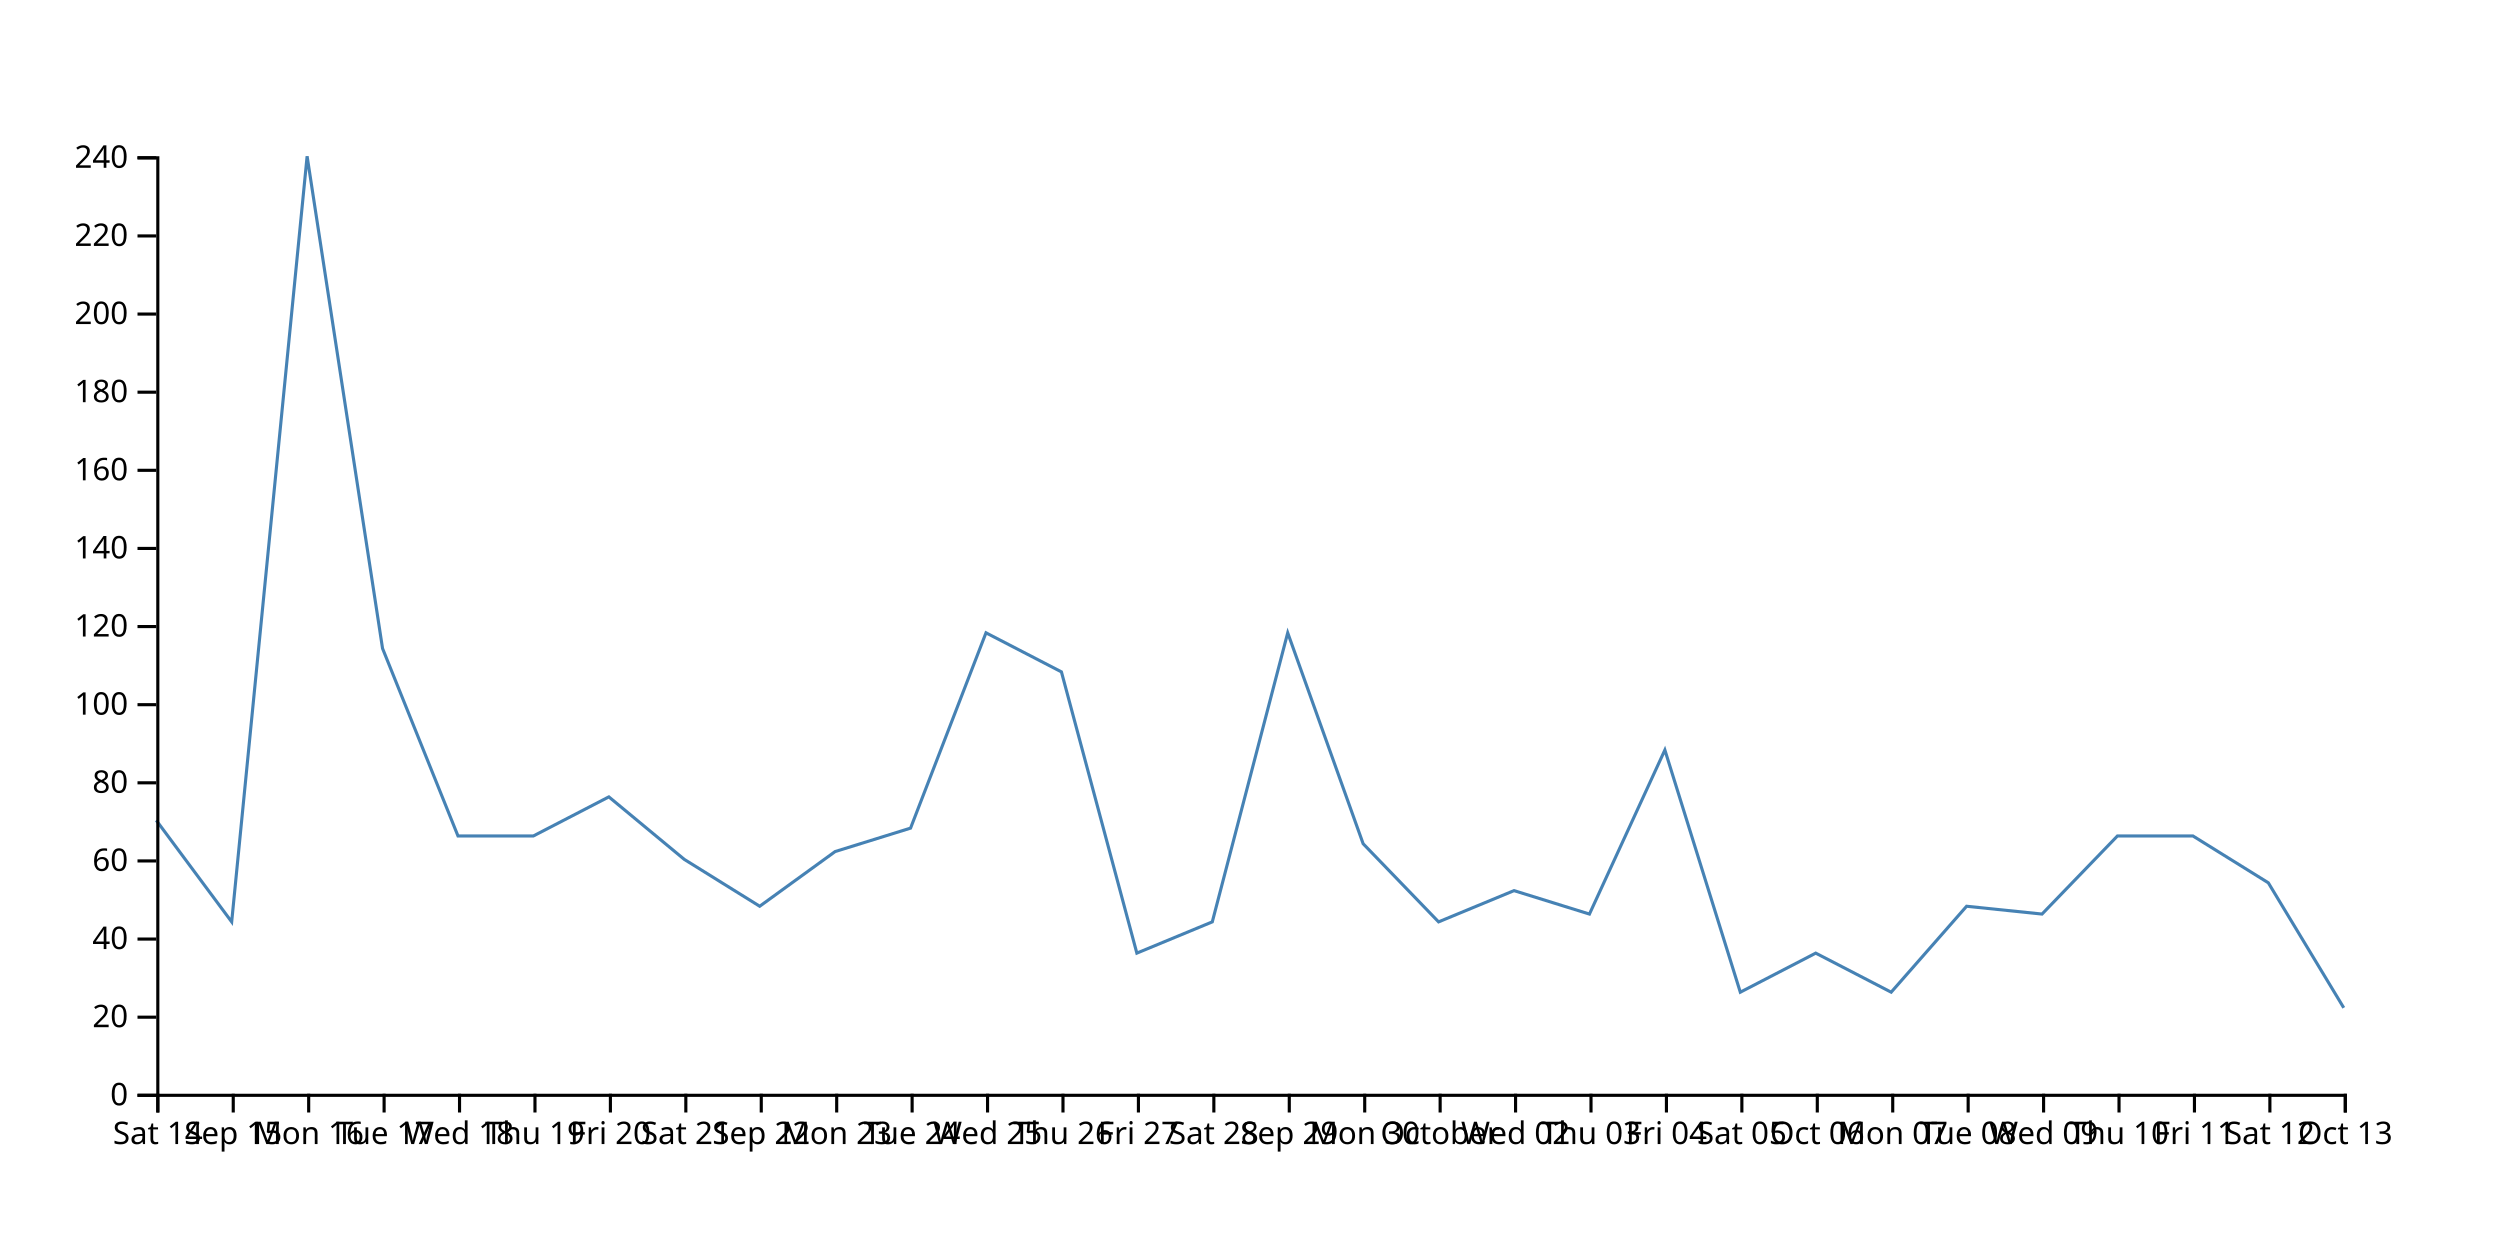
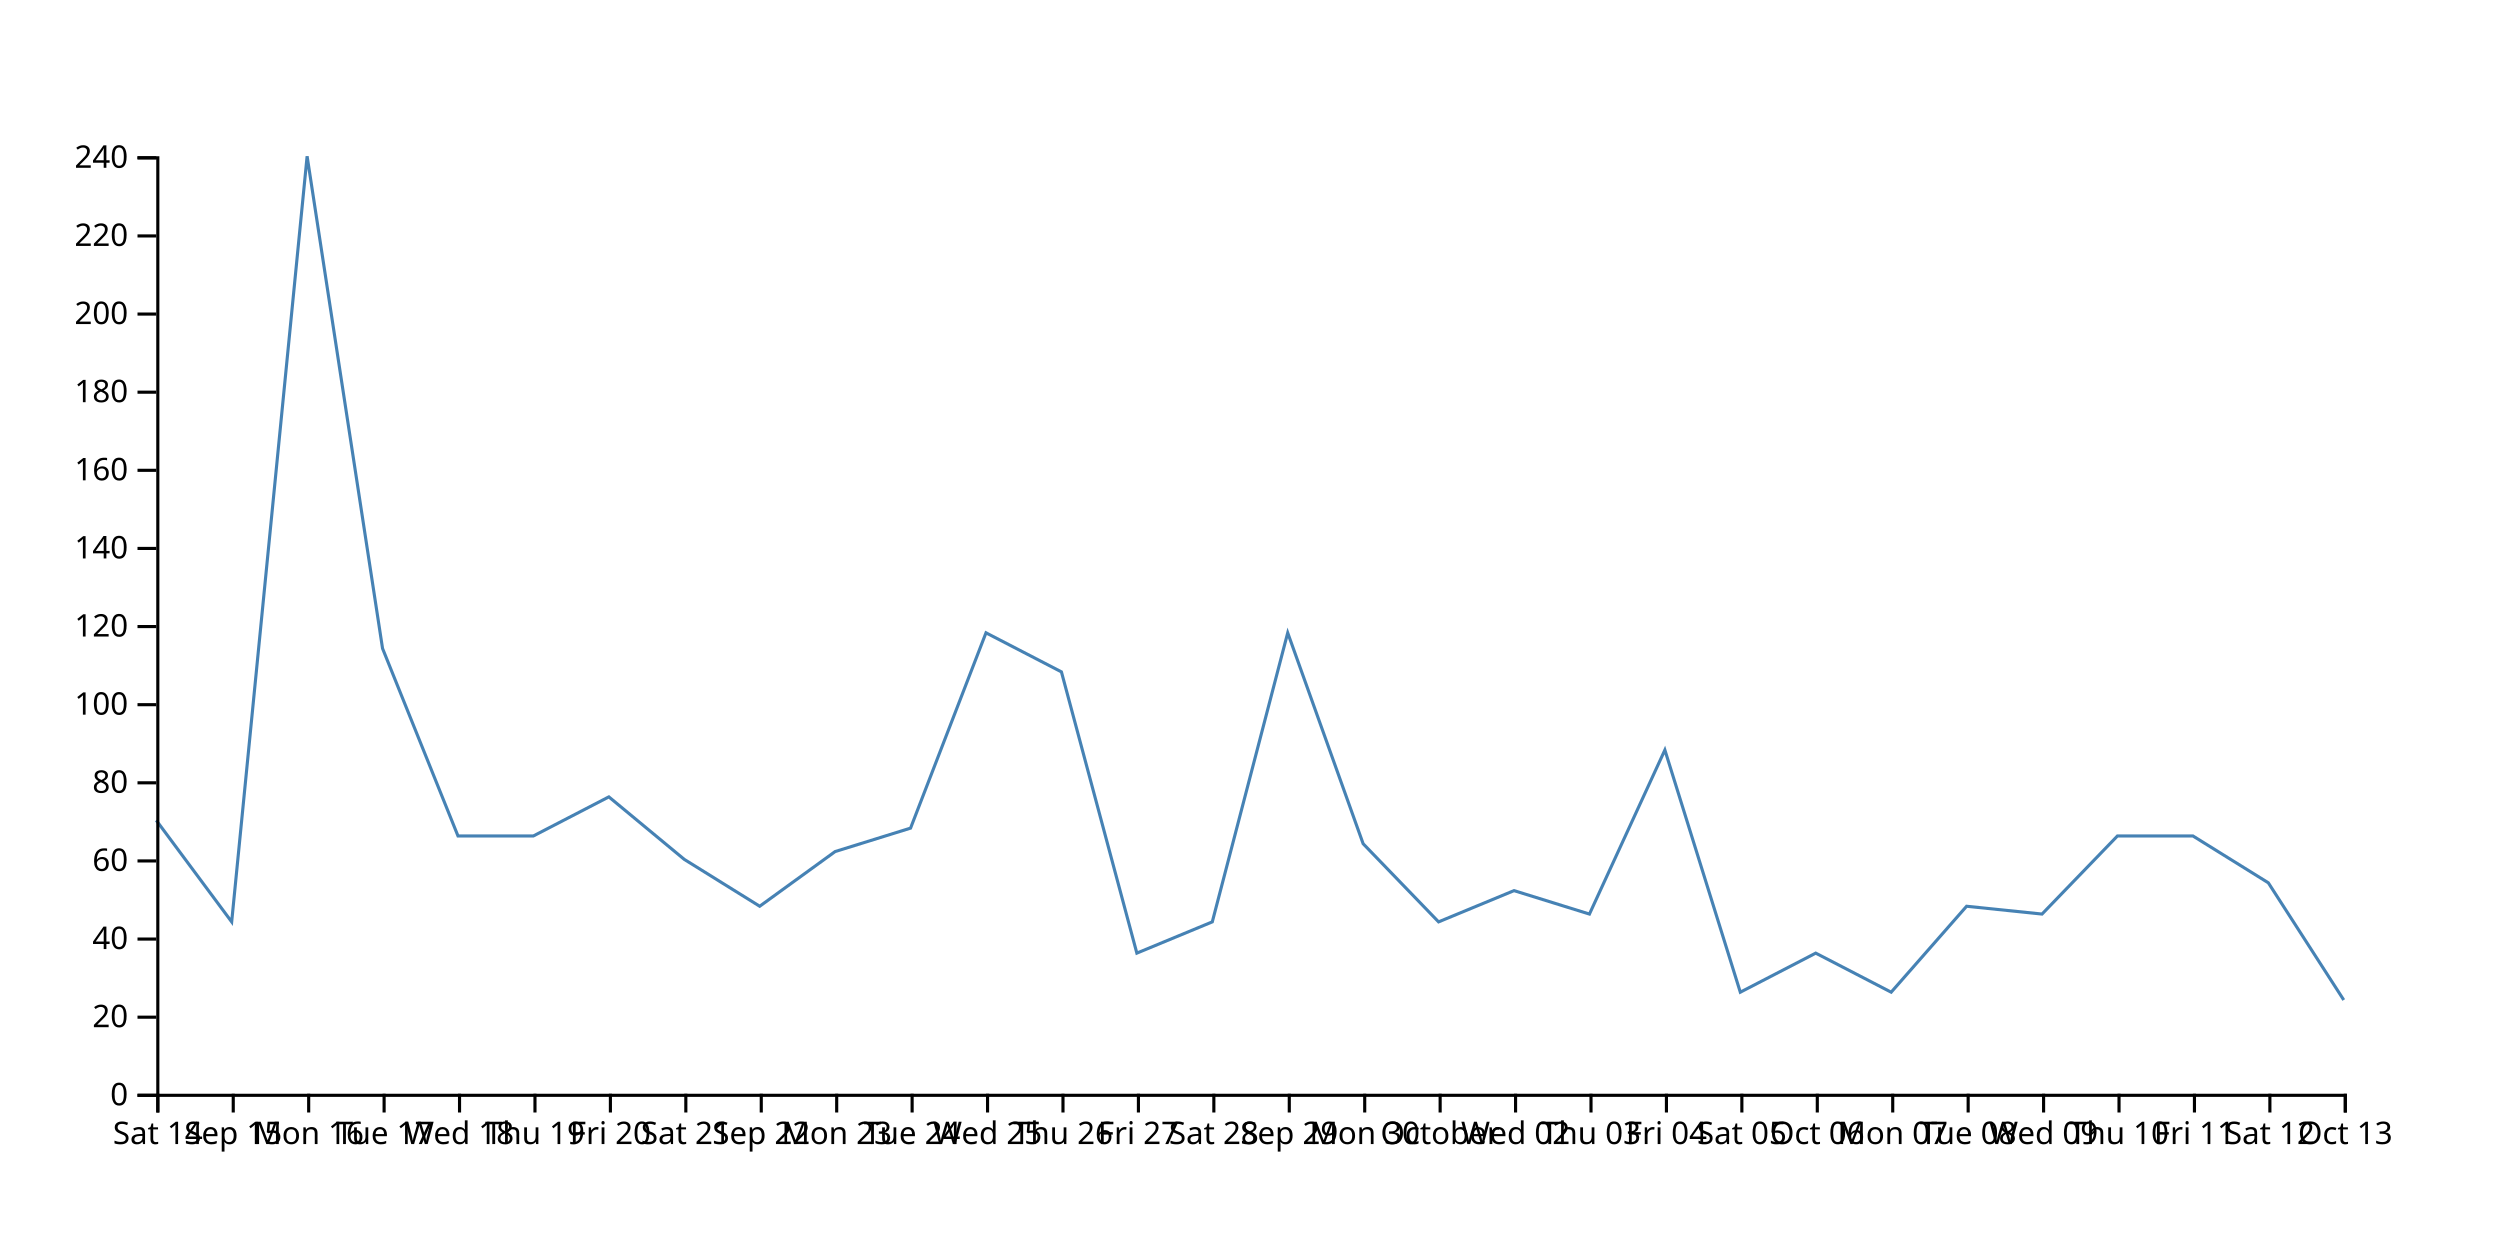
<svg xmlns="http://www.w3.org/2000/svg" width="800" height="400">
-   <path d="M750,322.5L725.862,282.5L701.724,267.5L677.586,267.5L653.448,292.5L629.31,290L605.172,317.5L581.034,305L556.897,317.5L532.759,240L508.621,292.5L484.483,285L460.345,295L436.207,270L412.069,202.5L387.931,295L363.793,305L339.655,215L315.517,202.5L291.379,265L267.241,272.5L243.103,290L218.966,275L194.828,255L170.69,267.5L146.552,267.5L122.414,207.5L98.276,50L74.138,295L50,262.5" fill="none" stroke="steelblue" />
+   <path d="M750,320L725.862,282.5L701.724,267.5L677.586,267.5L653.448,292.5L629.31,290L605.172,317.5L581.034,305L556.897,317.5L532.759,240L508.621,292.5L484.483,285L460.345,295L436.207,270L412.069,202.5L387.931,295L363.793,305L339.655,215L315.517,202.5L291.379,265L267.241,272.5L243.103,290L218.966,275L194.828,255L170.69,267.5L146.552,267.5L122.414,207.5L98.276,50L74.138,295L50,262.5" fill="none" stroke="steelblue" />
  <g transform="translate(0,350)" fill="none" font-size="10" font-family="sans-serif" text-anchor="middle">
    <path class="domain" stroke="currentColor" d="M50.5,6V0.5H750.5V6" />
    <g class="tick" opacity="1" transform="translate(50.5,0)">
      <line stroke="currentColor" y2="6" />
      <text fill="currentColor" y="9" dy="0.71em">Sat 14</text>
    </g>
    <g class="tick" opacity="1" transform="translate(74.63793,0)">
      <line stroke="currentColor" y2="6" />
      <text fill="currentColor" y="9" dy="0.71em">Sep 15</text>
    </g>
    <g class="tick" opacity="1" transform="translate(98.77586,0)">
      <line stroke="currentColor" y2="6" />
      <text fill="currentColor" y="9" dy="0.71em">Mon 16</text>
    </g>
    <g class="tick" opacity="1" transform="translate(122.9138,0)">
      <line stroke="currentColor" y2="6" />
      <text fill="currentColor" y="9" dy="0.71em">Tue 17</text>
    </g>
    <g class="tick" opacity="1" transform="translate(147.0517,0)">
      <line stroke="currentColor" y2="6" />
      <text fill="currentColor" y="9" dy="0.71em">Wed 18</text>
    </g>
    <g class="tick" opacity="1" transform="translate(171.1897,0)">
      <line stroke="currentColor" y2="6" />
      <text fill="currentColor" y="9" dy="0.71em">Thu 19</text>
    </g>
    <g class="tick" opacity="1" transform="translate(195.3276,0)">
      <line stroke="currentColor" y2="6" />
      <text fill="currentColor" y="9" dy="0.71em">Fri 20</text>
    </g>
    <g class="tick" opacity="1" transform="translate(219.4655,0)">
      <line stroke="currentColor" y2="6" />
      <text fill="currentColor" y="9" dy="0.71em">Sat 21</text>
    </g>
    <g class="tick" opacity="1" transform="translate(243.6034,0)">
      <line stroke="currentColor" y2="6" />
      <text fill="currentColor" y="9" dy="0.71em">Sep 22</text>
    </g>
    <g class="tick" opacity="1" transform="translate(267.7414,0)">
      <line stroke="currentColor" y2="6" />
      <text fill="currentColor" y="9" dy="0.71em">Mon 23</text>
    </g>
    <g class="tick" opacity="1" transform="translate(291.8793,0)">
      <line stroke="currentColor" y2="6" />
      <text fill="currentColor" y="9" dy="0.71em">Tue 24</text>
    </g>
    <g class="tick" opacity="1" transform="translate(316.0172,0)">
      <line stroke="currentColor" y2="6" />
      <text fill="currentColor" y="9" dy="0.71em">Wed 25</text>
    </g>
    <g class="tick" opacity="1" transform="translate(340.1552,0)">
      <line stroke="currentColor" y2="6" />
      <text fill="currentColor" y="9" dy="0.71em">Thu 26</text>
    </g>
    <g class="tick" opacity="1" transform="translate(364.2931,0)">
      <line stroke="currentColor" y2="6" />
      <text fill="currentColor" y="9" dy="0.71em">Fri 27</text>
    </g>
    <g class="tick" opacity="1" transform="translate(388.431,0)">
      <line stroke="currentColor" y2="6" />
      <text fill="currentColor" y="9" dy="0.71em">Sat 28</text>
    </g>
    <g class="tick" opacity="1" transform="translate(412.569,0)">
      <line stroke="currentColor" y2="6" />
      <text fill="currentColor" y="9" dy="0.71em">Sep 29</text>
    </g>
    <g class="tick" opacity="1" transform="translate(436.7069,0)">
      <line stroke="currentColor" y2="6" />
      <text fill="currentColor" y="9" dy="0.71em">Mon 30</text>
    </g>
    <g class="tick" opacity="1" transform="translate(460.8448,0)">
      <line stroke="currentColor" y2="6" />
      <text fill="currentColor" y="9" dy="0.71em">October</text>
    </g>
    <g class="tick" opacity="1" transform="translate(484.9828,0)">
      <line stroke="currentColor" y2="6" />
      <text fill="currentColor" y="9" dy="0.71em">Wed 02</text>
    </g>
    <g class="tick" opacity="1" transform="translate(509.1207,0)">
      <line stroke="currentColor" y2="6" />
      <text fill="currentColor" y="9" dy="0.71em">Thu 03</text>
    </g>
    <g class="tick" opacity="1" transform="translate(533.2586,0)">
      <line stroke="currentColor" y2="6" />
      <text fill="currentColor" y="9" dy="0.71em">Fri 04</text>
    </g>
    <g class="tick" opacity="1" transform="translate(557.3966,0)">
      <line stroke="currentColor" y2="6" />
      <text fill="currentColor" y="9" dy="0.71em">Sat 05</text>
    </g>
    <g class="tick" opacity="1" transform="translate(581.5345,0)">
      <line stroke="currentColor" y2="6" />
      <text fill="currentColor" y="9" dy="0.71em">Oct 06</text>
    </g>
    <g class="tick" opacity="1" transform="translate(605.6724,0)">
      <line stroke="currentColor" y2="6" />
      <text fill="currentColor" y="9" dy="0.71em">Mon 07</text>
    </g>
    <g class="tick" opacity="1" transform="translate(629.8103,0)">
      <line stroke="currentColor" y2="6" />
      <text fill="currentColor" y="9" dy="0.71em">Tue 08</text>
    </g>
    <g class="tick" opacity="1" transform="translate(653.9483,0)">
      <line stroke="currentColor" y2="6" />
      <text fill="currentColor" y="9" dy="0.71em">Wed 09</text>
    </g>
    <g class="tick" opacity="1" transform="translate(678.0862,0)">
      <line stroke="currentColor" y2="6" />
      <text fill="currentColor" y="9" dy="0.71em">Thu 10</text>
    </g>
    <g class="tick" opacity="1" transform="translate(702.2241,0)">
      <line stroke="currentColor" y2="6" />
      <text fill="currentColor" y="9" dy="0.71em">Fri 11</text>
    </g>
    <g class="tick" opacity="1" transform="translate(726.3621,0)">
      <line stroke="currentColor" y2="6" />
      <text fill="currentColor" y="9" dy="0.71em">Sat 12</text>
    </g>
    <g class="tick" opacity="1" transform="translate(750.5,0)">
      <line stroke="currentColor" y2="6" />
      <text fill="currentColor" y="9" dy="0.71em">Oct 13</text>
    </g>
  </g>
  <g transform="translate(50,0)" fill="none" font-size="10" font-family="sans-serif" text-anchor="end">
    <path class="domain" stroke="currentColor" d="M-6,350.5H0.5V50.5H-6" />
    <g class="tick" opacity="1" transform="translate(0,350.5)">
      <line stroke="currentColor" x2="-6" />
      <text fill="currentColor" x="-9" dy="0.32em">0</text>
    </g>
    <g class="tick" opacity="1" transform="translate(0,325.5)">
      <line stroke="currentColor" x2="-6" />
      <text fill="currentColor" x="-9" dy="0.32em">20</text>
    </g>
    <g class="tick" opacity="1" transform="translate(0,300.5)">
      <line stroke="currentColor" x2="-6" />
      <text fill="currentColor" x="-9" dy="0.32em">40</text>
    </g>
    <g class="tick" opacity="1" transform="translate(0,275.5)">
      <line stroke="currentColor" x2="-6" />
      <text fill="currentColor" x="-9" dy="0.32em">60</text>
    </g>
    <g class="tick" opacity="1" transform="translate(0,250.5)">
      <line stroke="currentColor" x2="-6" />
      <text fill="currentColor" x="-9" dy="0.32em">80</text>
    </g>
    <g class="tick" opacity="1" transform="translate(0,225.5)">
      <line stroke="currentColor" x2="-6" />
      <text fill="currentColor" x="-9" dy="0.32em">100</text>
    </g>
    <g class="tick" opacity="1" transform="translate(0,200.5)">
      <line stroke="currentColor" x2="-6" />
      <text fill="currentColor" x="-9" dy="0.32em">120</text>
    </g>
    <g class="tick" opacity="1" transform="translate(0,175.5)">
      <line stroke="currentColor" x2="-6" />
      <text fill="currentColor" x="-9" dy="0.32em">140</text>
    </g>
    <g class="tick" opacity="1" transform="translate(0,150.5)">
      <line stroke="currentColor" x2="-6" />
      <text fill="currentColor" x="-9" dy="0.32em">160</text>
    </g>
    <g class="tick" opacity="1" transform="translate(0,125.5)">
      <line stroke="currentColor" x2="-6" />
      <text fill="currentColor" x="-9" dy="0.32em">180</text>
    </g>
    <g class="tick" opacity="1" transform="translate(0,100.5)">
      <line stroke="currentColor" x2="-6" />
      <text fill="currentColor" x="-9" dy="0.32em">200</text>
    </g>
    <g class="tick" opacity="1" transform="translate(0,75.5)">
      <line stroke="currentColor" x2="-6" />
      <text fill="currentColor" x="-9" dy="0.32em">220</text>
    </g>
    <g class="tick" opacity="1" transform="translate(0,50.5)">
      <line stroke="currentColor" x2="-6" />
      <text fill="currentColor" x="-9" dy="0.32em">240</text>
    </g>
  </g>
</svg>
